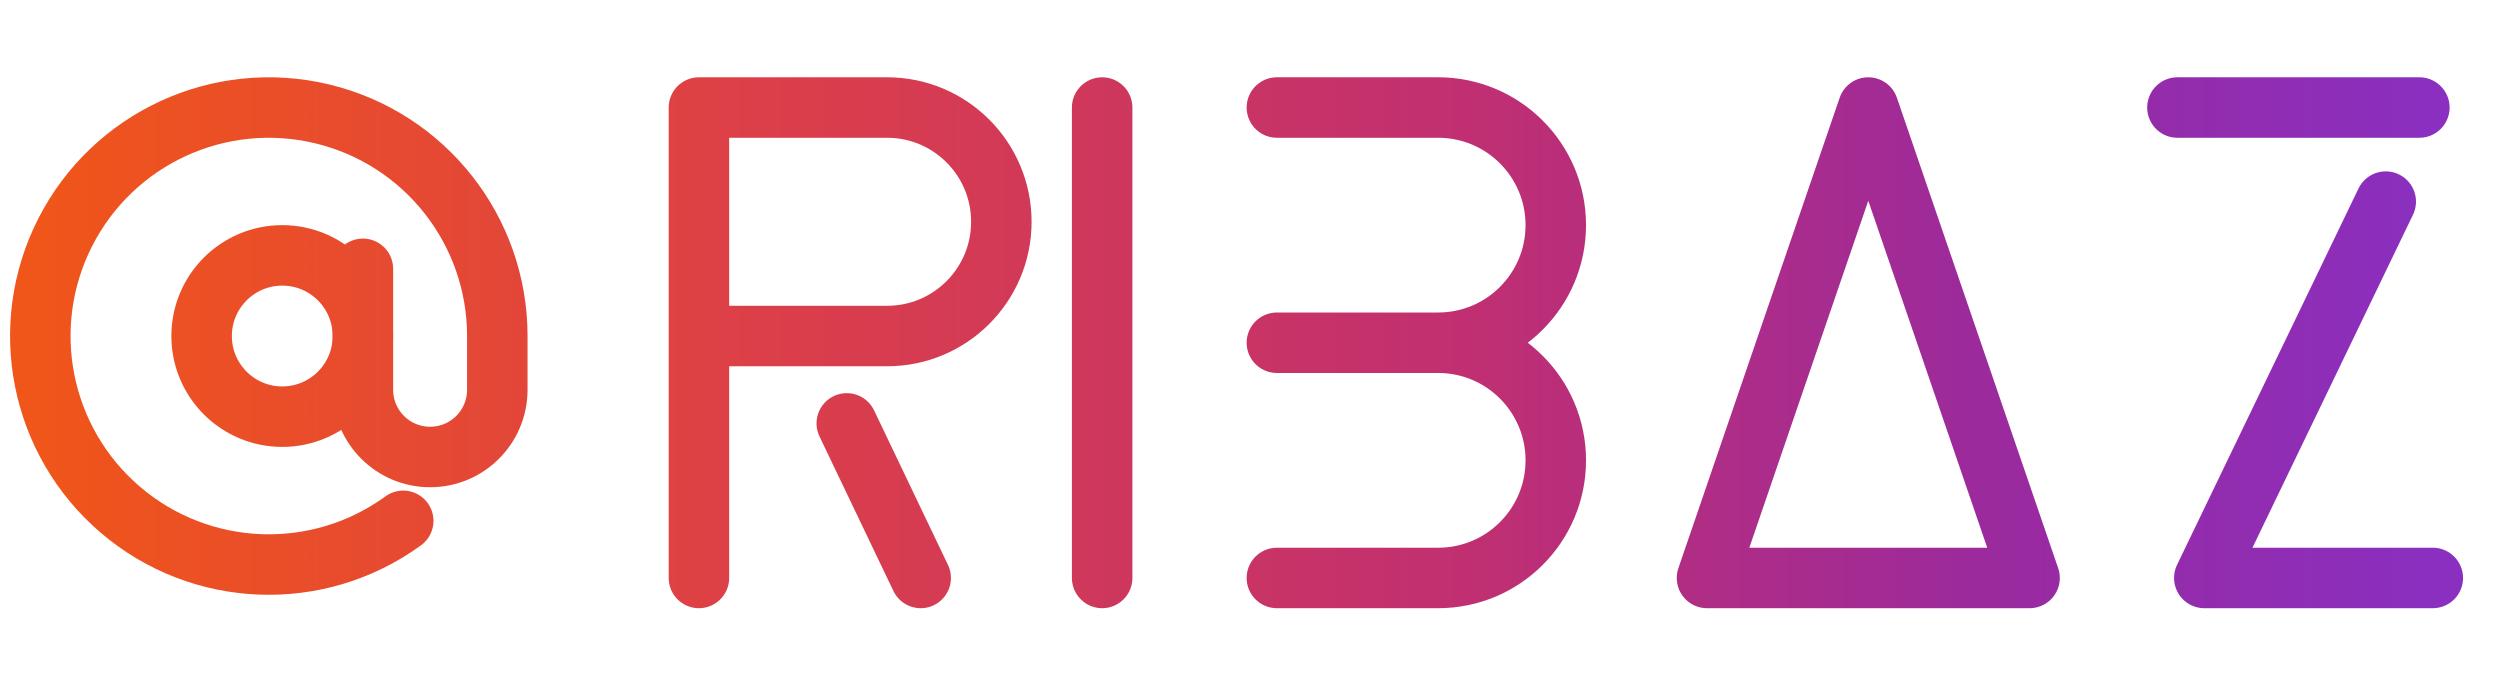
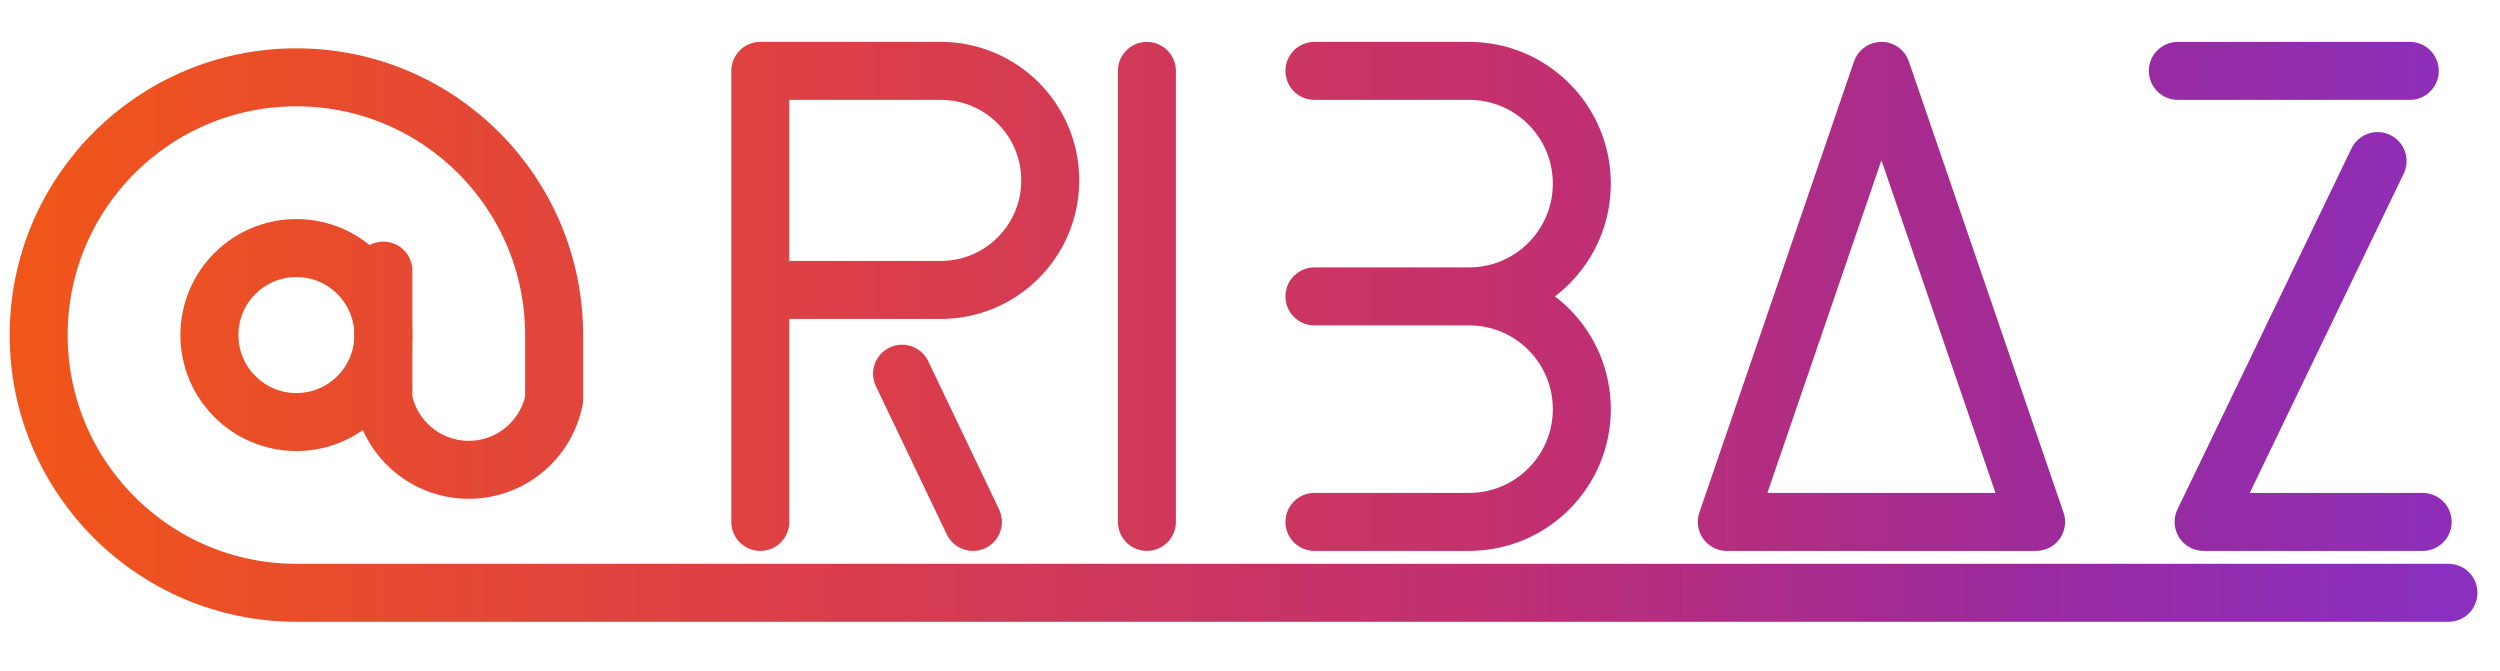
- <svg xmlns="http://www.w3.org/2000/svg" viewBox="0 0 372 100" role="img" aria-label="ARIBAZ">
+ <svg xmlns="http://www.w3.org/2000/svg" viewBox="0 0 388 104" role="img" aria-label="ARIBAZ">
  <defs>
-     <linearGradient id="a" gradientUnits="userSpaceOnUse" x1="6" y1="0" x2="362" y2="0">
+     <linearGradient id="a" gradientUnits="userSpaceOnUse" x1="6" y1="0" x2="380" y2="0">
      <stop offset="0" stop-color="#f0551a" />
      <stop offset=".3" stop-color="#dc3f48" />
      <stop offset=".6" stop-color="#c02f72" />
      <stop offset=".82" stop-color="#9a2a9e" />
      <stop offset="1" stop-color="#8a2fc0" />
    </linearGradient>
  </defs>
  <g fill="none" stroke="url(#a)" stroke-width="9" stroke-linecap="round" stroke-linejoin="round">
-     <circle cx="42" cy="50" r="12" />
-     <path d="M54 40V58A10 10 0 0 0 74 58V50A34 34 0 1 0 60 77.5" />
-     <path d="M104 86V16H132a17 17 0 0 1 0 34H104M126 63l11 23" />
-     <path d="M164 16V86" />
-     <path d="M190 16H214a17.5 17.5 0 0 1 0 35H190M214 51a17.5 17.5 0 0 1 0 35H190" />
-     <path d="M254 86L278 16 302 86H254" />
-     <path d="M324 16H360M355 30L328 86H362" />
+     <circle cx="46" cy="52" r="13.5" />
+     <path d="M59.5 42V62A13.5 13.5 0 0 0 86 62V52A40 40 0 1 0 46 92H380" />
+     <g transform="translate(14 -5)">
+       <path d="M104 86V16H132a17 17 0 0 1 0 34H104M126 63l11 23" />
+       <path d="M164 16V86" />
+       <path d="M190 16H214a17.5 17.5 0 0 1 0 35H190M214 51a17.5 17.5 0 0 1 0 35H190" />
+       <path d="M254 86L278 16 302 86H254" />
+       <path d="M324 16H360M355 30L328 86H362" />
+     </g>
  </g>
</svg>
